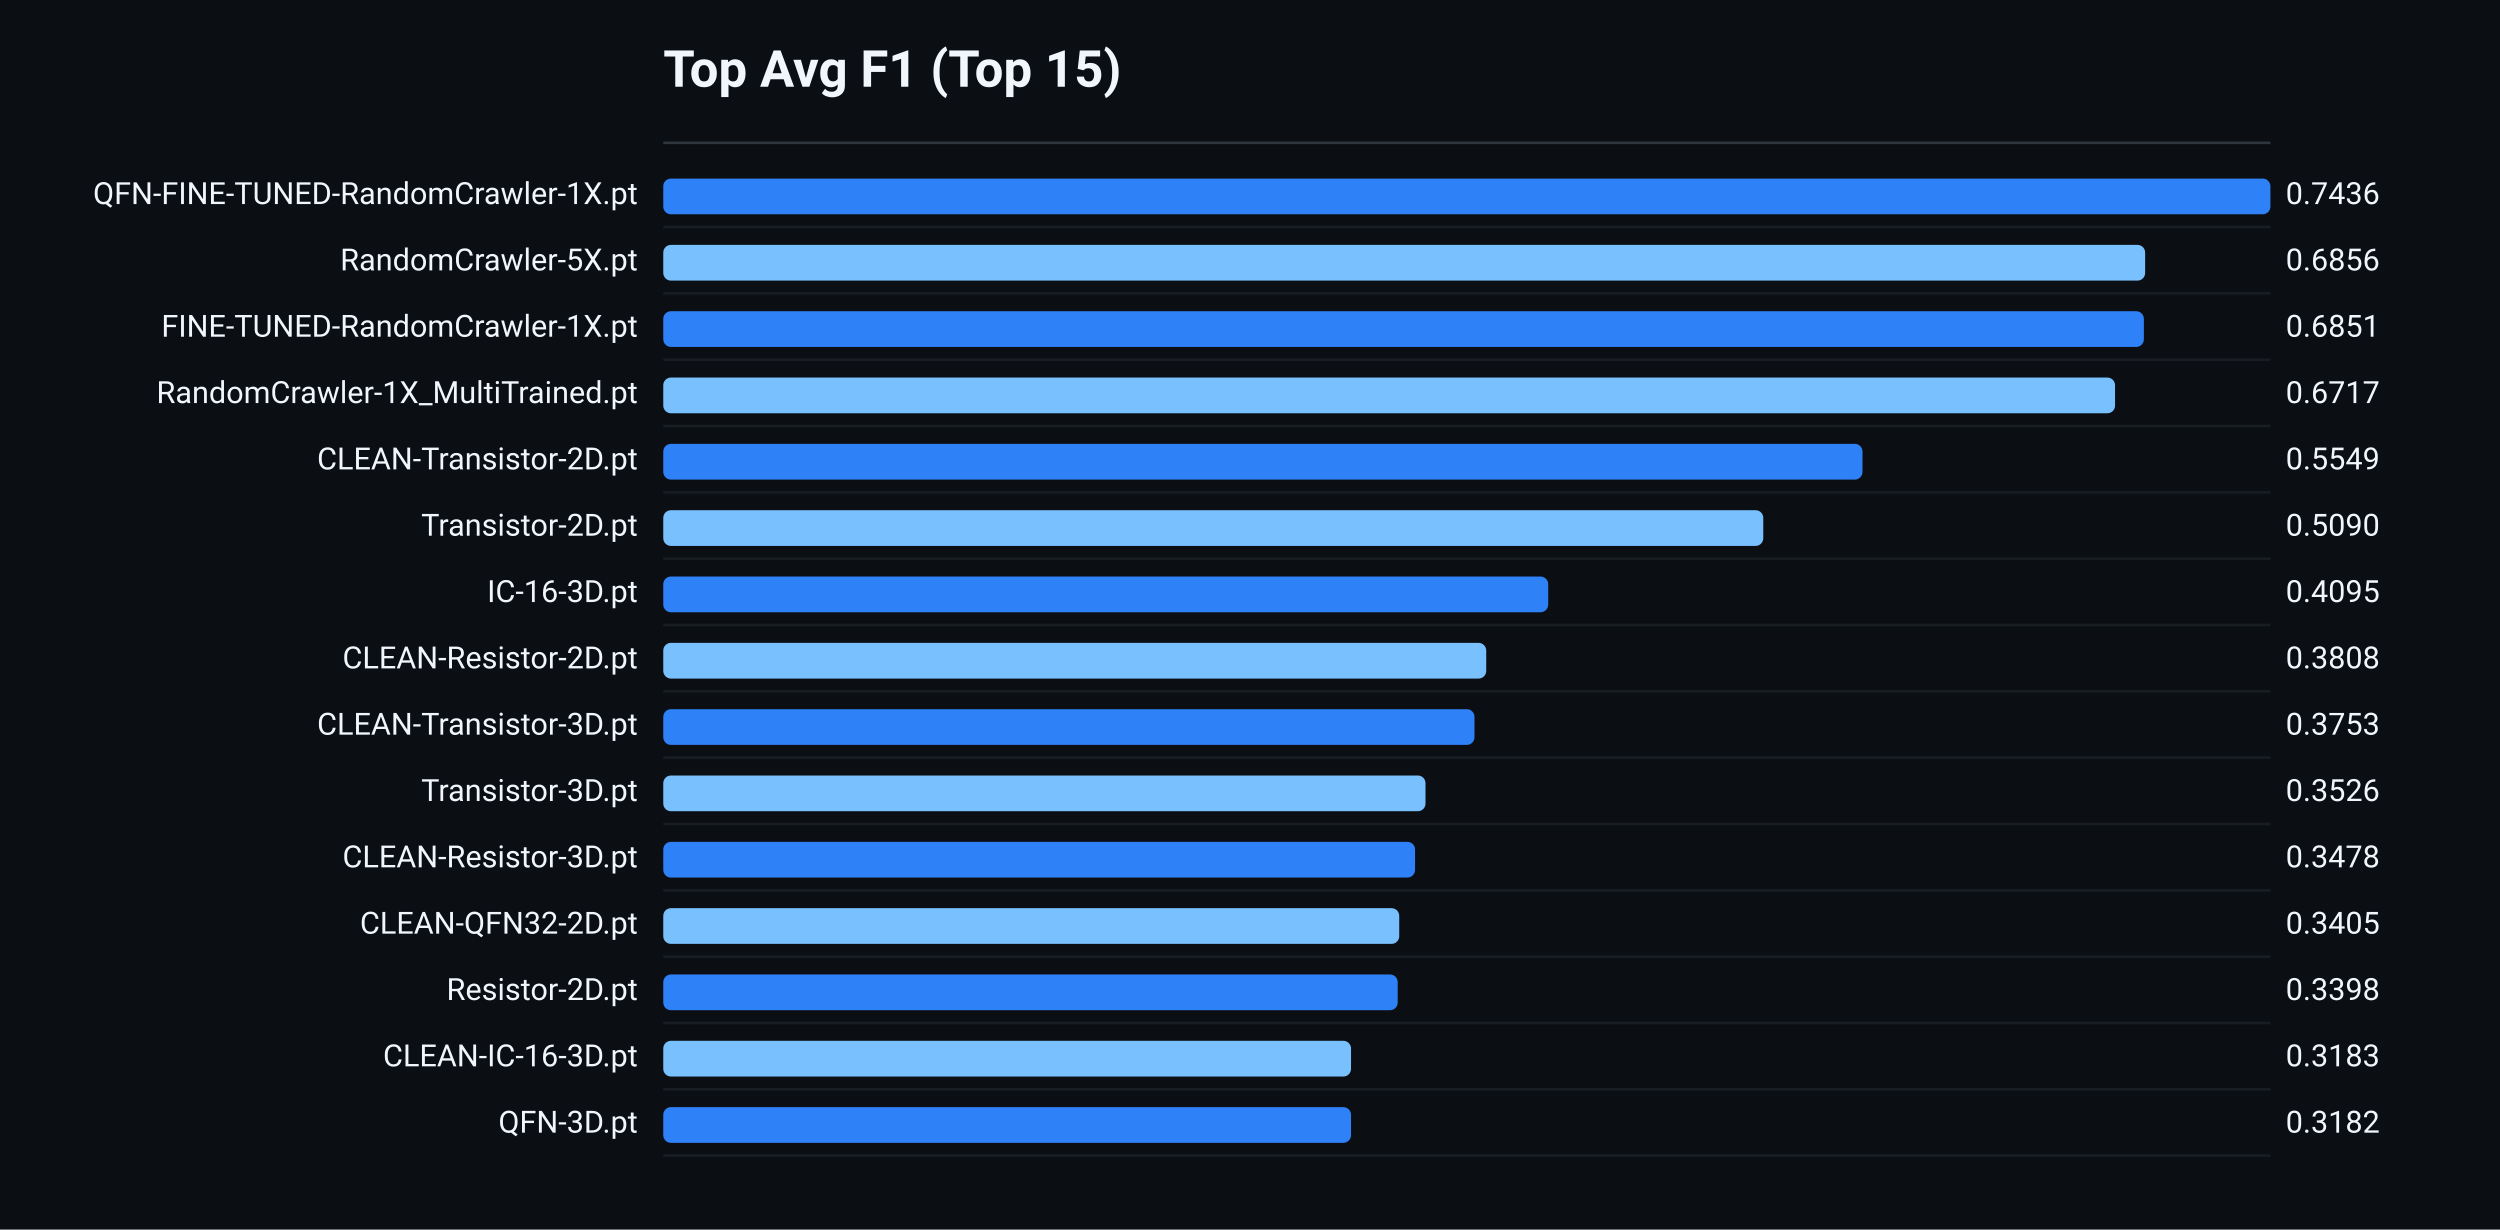
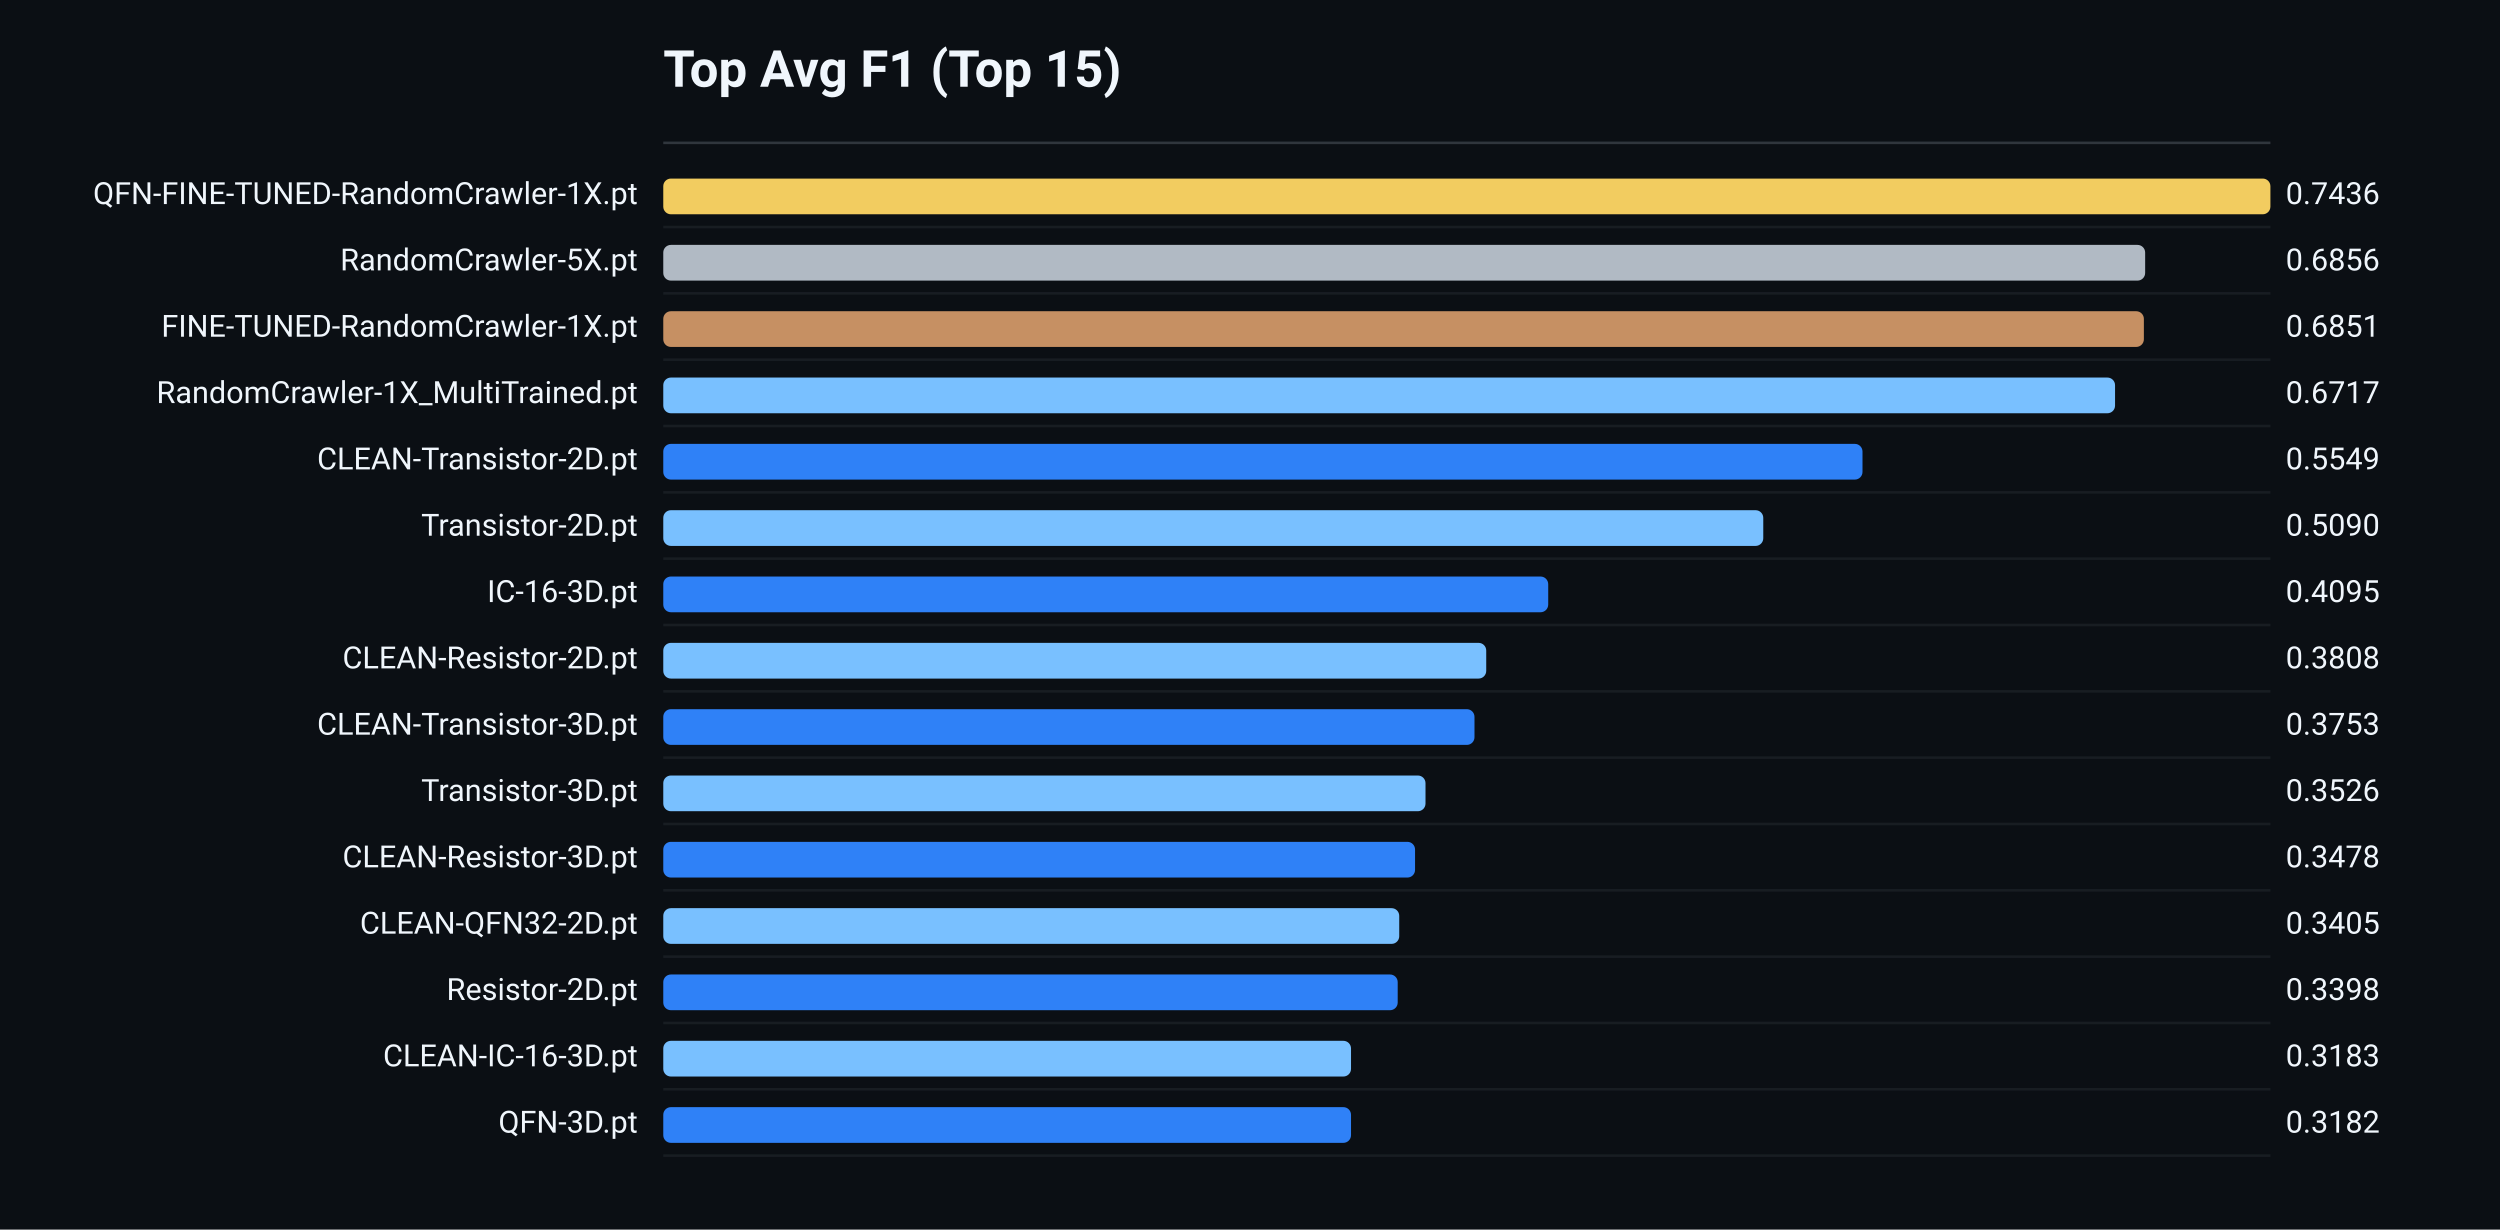
<svg xmlns="http://www.w3.org/2000/svg" width="980" height="482" viewBox="0 0 980 482">
  <rect x="0" y="0" width="980" height="482" fill="#0b0f14" />
  <text x="260" y="34" font-family="ui-sans-serif, system-ui, -apple-system, Segoe UI, Roboto, Arial" font-size="20" font-weight="700" fill="#f0f6fc">Top Avg F1 (Top 15)</text>
  <line x1="260" y1="56" x2="890" y2="56" stroke="#30363d" stroke-width="1" />
  <line x1="260" y1="89" x2="890" y2="89" stroke="#30363d" stroke-width="1" opacity="0.35" />
  <text x="250" y="80" text-anchor="end" font-family="ui-sans-serif, system-ui, -apple-system, Segoe UI, Roboto, Arial" font-size="12" fill="#f0f6fc">QFN-FINE-TUNED-RandomCrawler-1X.pt</text>
-   <rect x="260" y="70.0" width="630.0" height="14" rx="3" fill="#2f81f7" />
+   <rect x="260" y="70.0" width="630.0" height="14" rx="3" fill="#f2cc60" />
  <text x="896" y="80" text-anchor="start" font-family="ui-sans-serif, system-ui, -apple-system, Segoe UI, Roboto, Arial" font-size="12" fill="#f0f6fc">0.7436</text>
  <line x1="260" y1="115" x2="890" y2="115" stroke="#30363d" stroke-width="1" opacity="0.35" />
  <text x="250" y="106" text-anchor="end" font-family="ui-sans-serif, system-ui, -apple-system, Segoe UI, Roboto, Arial" font-size="12" fill="#f0f6fc">RandomCrawler-5X.pt</text>
-   <rect x="260" y="96.0" width="580.9" height="14" rx="3" fill="#79c0ff" />
+   <rect x="260" y="96.0" width="580.9" height="14" rx="3" fill="#b1bac4" />
  <text x="896" y="106" text-anchor="start" font-family="ui-sans-serif, system-ui, -apple-system, Segoe UI, Roboto, Arial" font-size="12" fill="#f0f6fc">0.6856</text>
  <line x1="260" y1="141" x2="890" y2="141" stroke="#30363d" stroke-width="1" opacity="0.35" />
  <text x="250" y="132" text-anchor="end" font-family="ui-sans-serif, system-ui, -apple-system, Segoe UI, Roboto, Arial" font-size="12" fill="#f0f6fc">FINE-TUNED-RandomCrawler-1X.pt</text>
-   <rect x="260" y="122.0" width="580.4" height="14" rx="3" fill="#2f81f7" />
+   <rect x="260" y="122.0" width="580.4" height="14" rx="3" fill="#c69063" />
  <text x="896" y="132" text-anchor="start" font-family="ui-sans-serif, system-ui, -apple-system, Segoe UI, Roboto, Arial" font-size="12" fill="#f0f6fc">0.6851</text>
  <line x1="260" y1="167" x2="890" y2="167" stroke="#30363d" stroke-width="1" opacity="0.35" />
  <text x="250" y="158" text-anchor="end" font-family="ui-sans-serif, system-ui, -apple-system, Segoe UI, Roboto, Arial" font-size="12" fill="#f0f6fc">RandomCrawler-1X_MultiTrained.pt</text>
  <rect x="260" y="148.0" width="569.1" height="14" rx="3" fill="#79c0ff" />
  <text x="896" y="158" text-anchor="start" font-family="ui-sans-serif, system-ui, -apple-system, Segoe UI, Roboto, Arial" font-size="12" fill="#f0f6fc">0.6717</text>
  <line x1="260" y1="193" x2="890" y2="193" stroke="#30363d" stroke-width="1" opacity="0.35" />
  <text x="250" y="184" text-anchor="end" font-family="ui-sans-serif, system-ui, -apple-system, Segoe UI, Roboto, Arial" font-size="12" fill="#f0f6fc">CLEAN-Transistor-2D.pt</text>
  <rect x="260" y="174.0" width="470.1" height="14" rx="3" fill="#2f81f7" />
  <text x="896" y="184" text-anchor="start" font-family="ui-sans-serif, system-ui, -apple-system, Segoe UI, Roboto, Arial" font-size="12" fill="#f0f6fc">0.5549</text>
  <line x1="260" y1="219" x2="890" y2="219" stroke="#30363d" stroke-width="1" opacity="0.35" />
  <text x="250" y="210" text-anchor="end" font-family="ui-sans-serif, system-ui, -apple-system, Segoe UI, Roboto, Arial" font-size="12" fill="#f0f6fc">Transistor-2D.pt</text>
  <rect x="260" y="200.0" width="431.2" height="14" rx="3" fill="#79c0ff" />
  <text x="896" y="210" text-anchor="start" font-family="ui-sans-serif, system-ui, -apple-system, Segoe UI, Roboto, Arial" font-size="12" fill="#f0f6fc">0.5090</text>
  <line x1="260" y1="245" x2="890" y2="245" stroke="#30363d" stroke-width="1" opacity="0.35" />
  <text x="250" y="236" text-anchor="end" font-family="ui-sans-serif, system-ui, -apple-system, Segoe UI, Roboto, Arial" font-size="12" fill="#f0f6fc">IC-16-3D.pt</text>
  <rect x="260" y="226.0" width="346.9" height="14" rx="3" fill="#2f81f7" />
  <text x="896" y="236" text-anchor="start" font-family="ui-sans-serif, system-ui, -apple-system, Segoe UI, Roboto, Arial" font-size="12" fill="#f0f6fc">0.4095</text>
  <line x1="260" y1="271" x2="890" y2="271" stroke="#30363d" stroke-width="1" opacity="0.35" />
  <text x="250" y="262" text-anchor="end" font-family="ui-sans-serif, system-ui, -apple-system, Segoe UI, Roboto, Arial" font-size="12" fill="#f0f6fc">CLEAN-Resistor-2D.pt</text>
  <rect x="260" y="252.0" width="322.6" height="14" rx="3" fill="#79c0ff" />
  <text x="896" y="262" text-anchor="start" font-family="ui-sans-serif, system-ui, -apple-system, Segoe UI, Roboto, Arial" font-size="12" fill="#f0f6fc">0.3808</text>
  <line x1="260" y1="297" x2="890" y2="297" stroke="#30363d" stroke-width="1" opacity="0.35" />
  <text x="250" y="288" text-anchor="end" font-family="ui-sans-serif, system-ui, -apple-system, Segoe UI, Roboto, Arial" font-size="12" fill="#f0f6fc">CLEAN-Transistor-3D.pt</text>
  <rect x="260" y="278.0" width="318.0" height="14" rx="3" fill="#2f81f7" />
  <text x="896" y="288" text-anchor="start" font-family="ui-sans-serif, system-ui, -apple-system, Segoe UI, Roboto, Arial" font-size="12" fill="#f0f6fc">0.3753</text>
  <line x1="260" y1="323" x2="890" y2="323" stroke="#30363d" stroke-width="1" opacity="0.35" />
  <text x="250" y="314" text-anchor="end" font-family="ui-sans-serif, system-ui, -apple-system, Segoe UI, Roboto, Arial" font-size="12" fill="#f0f6fc">Transistor-3D.pt</text>
  <rect x="260" y="304.0" width="298.8" height="14" rx="3" fill="#79c0ff" />
  <text x="896" y="314" text-anchor="start" font-family="ui-sans-serif, system-ui, -apple-system, Segoe UI, Roboto, Arial" font-size="12" fill="#f0f6fc">0.3526</text>
  <line x1="260" y1="349" x2="890" y2="349" stroke="#30363d" stroke-width="1" opacity="0.35" />
  <text x="250" y="340" text-anchor="end" font-family="ui-sans-serif, system-ui, -apple-system, Segoe UI, Roboto, Arial" font-size="12" fill="#f0f6fc">CLEAN-Resistor-3D.pt</text>
  <rect x="260" y="330.0" width="294.7" height="14" rx="3" fill="#2f81f7" />
  <text x="896" y="340" text-anchor="start" font-family="ui-sans-serif, system-ui, -apple-system, Segoe UI, Roboto, Arial" font-size="12" fill="#f0f6fc">0.3478</text>
  <line x1="260" y1="375" x2="890" y2="375" stroke="#30363d" stroke-width="1" opacity="0.35" />
  <text x="250" y="366" text-anchor="end" font-family="ui-sans-serif, system-ui, -apple-system, Segoe UI, Roboto, Arial" font-size="12" fill="#f0f6fc">CLEAN-QFN32-2D.pt</text>
  <rect x="260" y="356.0" width="288.5" height="14" rx="3" fill="#79c0ff" />
  <text x="896" y="366" text-anchor="start" font-family="ui-sans-serif, system-ui, -apple-system, Segoe UI, Roboto, Arial" font-size="12" fill="#f0f6fc">0.3405</text>
  <line x1="260" y1="401" x2="890" y2="401" stroke="#30363d" stroke-width="1" opacity="0.35" />
  <text x="250" y="392" text-anchor="end" font-family="ui-sans-serif, system-ui, -apple-system, Segoe UI, Roboto, Arial" font-size="12" fill="#f0f6fc">Resistor-2D.pt</text>
  <rect x="260" y="382.0" width="287.9" height="14" rx="3" fill="#2f81f7" />
  <text x="896" y="392" text-anchor="start" font-family="ui-sans-serif, system-ui, -apple-system, Segoe UI, Roboto, Arial" font-size="12" fill="#f0f6fc">0.3398</text>
  <line x1="260" y1="427" x2="890" y2="427" stroke="#30363d" stroke-width="1" opacity="0.35" />
  <text x="250" y="418" text-anchor="end" font-family="ui-sans-serif, system-ui, -apple-system, Segoe UI, Roboto, Arial" font-size="12" fill="#f0f6fc">CLEAN-IC-16-3D.pt</text>
  <rect x="260" y="408.0" width="269.6" height="14" rx="3" fill="#79c0ff" />
  <text x="896" y="418" text-anchor="start" font-family="ui-sans-serif, system-ui, -apple-system, Segoe UI, Roboto, Arial" font-size="12" fill="#f0f6fc">0.3183</text>
  <line x1="260" y1="453" x2="890" y2="453" stroke="#30363d" stroke-width="1" opacity="0.35" />
  <text x="250" y="444" text-anchor="end" font-family="ui-sans-serif, system-ui, -apple-system, Segoe UI, Roboto, Arial" font-size="12" fill="#f0f6fc">QFN-3D.pt</text>
  <rect x="260" y="434.0" width="269.6" height="14" rx="3" fill="#2f81f7" />
  <text x="896" y="444" text-anchor="start" font-family="ui-sans-serif, system-ui, -apple-system, Segoe UI, Roboto, Arial" font-size="12" fill="#f0f6fc">0.3182</text>
</svg>
